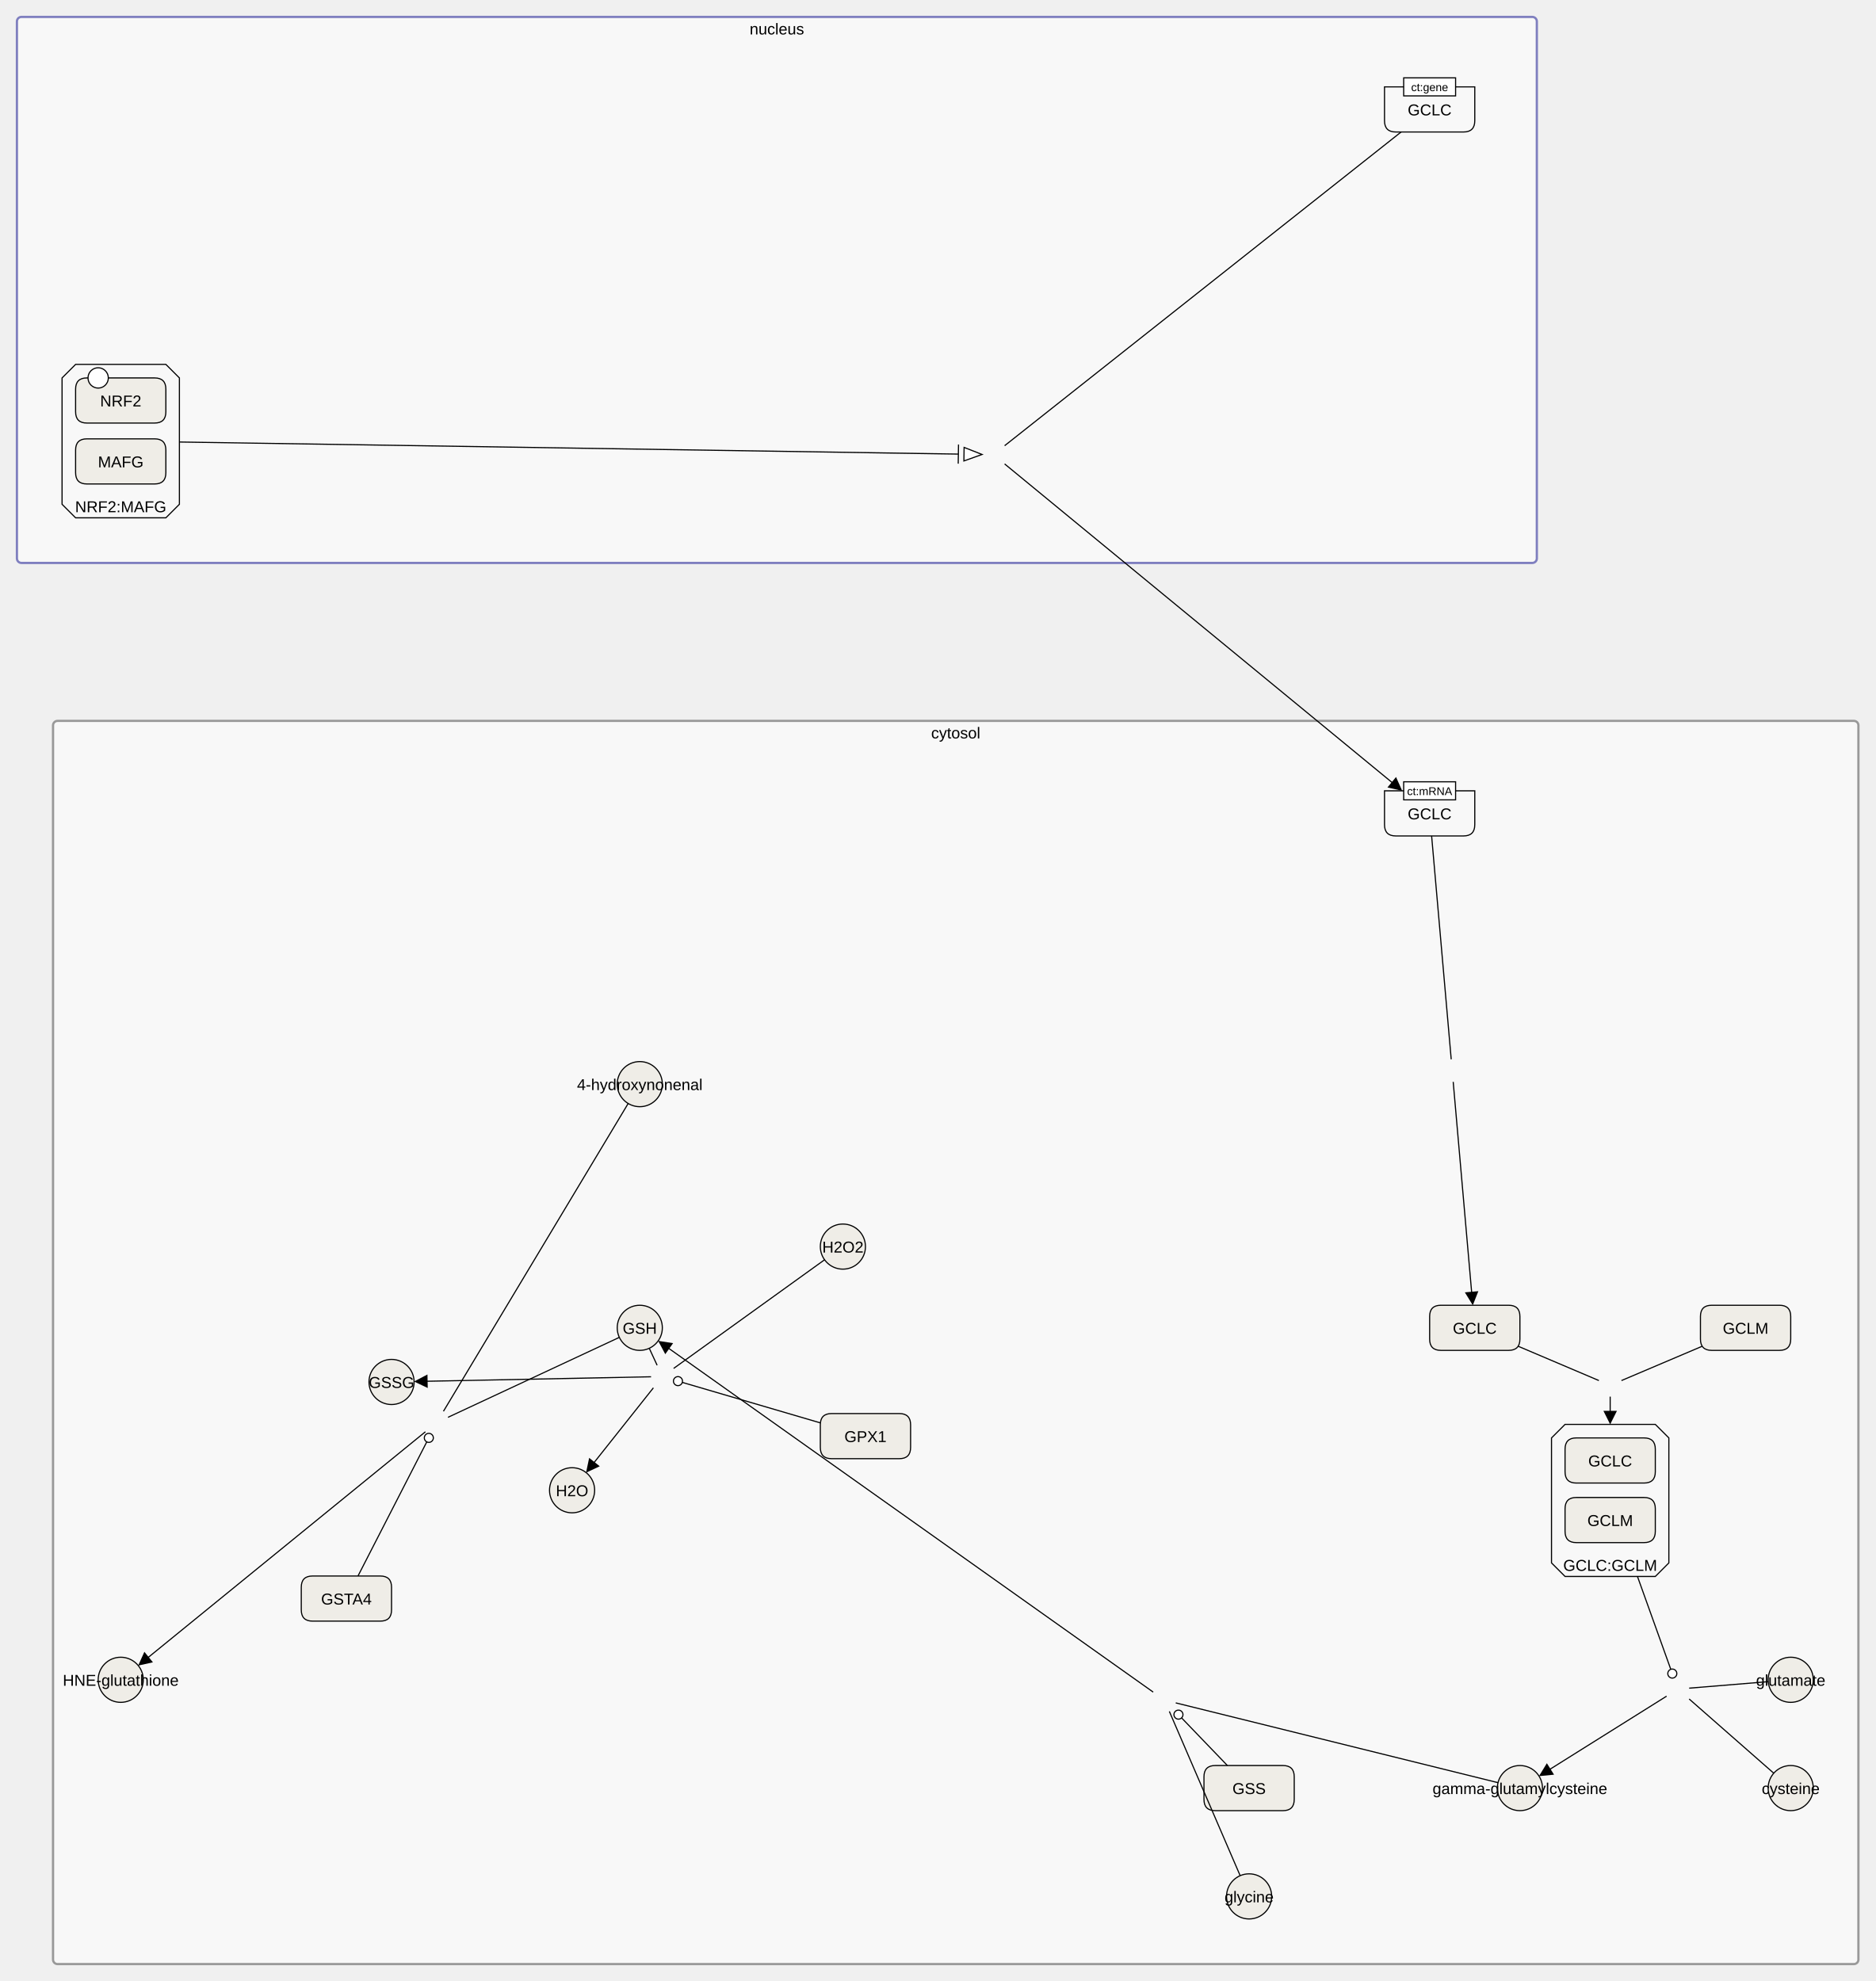
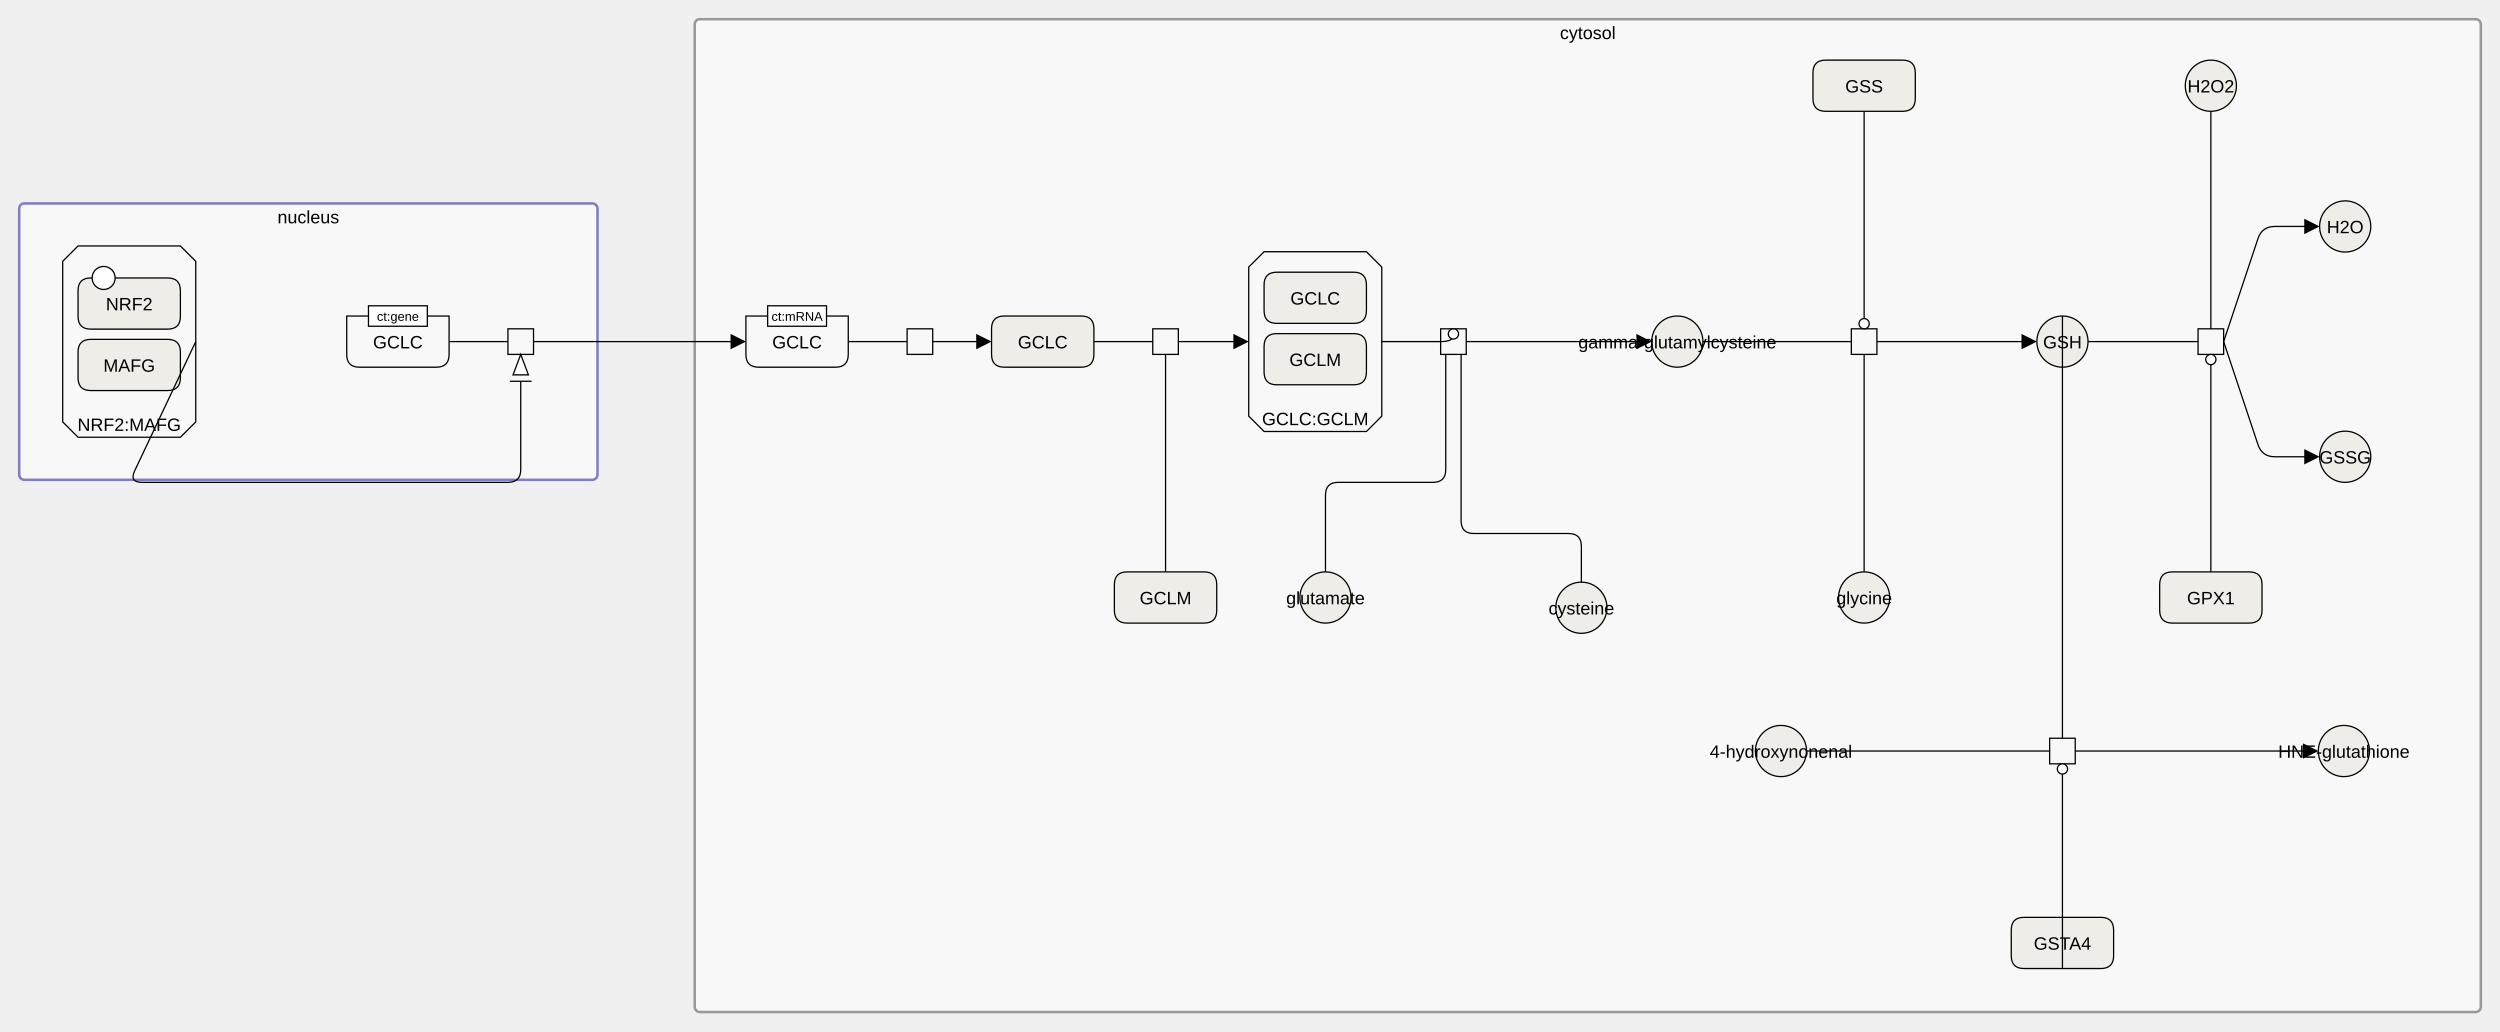
- <svg xmlns="http://www.w3.org/2000/svg" width="1662" height="1756" viewBox="0 0 1662 1756" stroke-linecap="butt" stroke-miterlimit="10">
-   <g transform="translate(-293,-23)">
-     <path d="M1163.333 416 L1183.333 416 L1183.333 436 L1163.333 436 Z" fill="none" stroke="#000000" />
-     <path d="M1570 962 L1590 962 L1590 982 L1570 982 Z" fill="none" stroke="#000000" />
-     <path d="M1710 1241 L1730 1241 L1730 1261 L1710 1261 Z" fill="none" stroke="#000000" />
-     <path d="M1770 1510.25 L1790 1510.25 L1790 1530.25 L1770 1530.25 Z" fill="none" stroke="#000000" />
-     <path d="M1315 1520 L1335 1520 L1335 1540 L1315 1540 Z" fill="none" stroke="#000000" />
-     <path d="M870 1233.2 L890 1233.2 L890 1253.2 L870 1253.2 Z" fill="none" stroke="#000000" />
-     <path d="M670 1274 L690 1274 L690 1294 L670 1294 Z" fill="none" stroke="#000000" />
-     <path d="M308 42 C308 39.791 309.791 38 312 38 L1651 38 C1653.209 38 1655 39.791 1655 42 L1655 518 C1655 520.209 1653.209 522 1651 522 L312 522 C309.791 522 308 520.209 308 518 Z" fill="#F8F8F8" stroke="none" />
-     <path d="M308 42 C308 39.791 309.791 38 312 38 L1651 38 C1653.209 38 1655 39.791 1655 42 L1655 518 C1655 520.209 1653.209 522 1651 522 L312 522 C309.791 522 308 520.209 308 518 Z" fill="none" stroke="#7F7FBF" stroke-width="2" />
-     <text x="981.5" y="53.541" text-anchor="middle" font-family="'Dialog', Arial, Helvetica, sans-serif" font-size="14" fill="#000000" stroke="none" xml:space="preserve">nucleus</text>
-     <path d="M1520 100 L1600 100 L1600 130 Q1600 140 1590 140 L1530 140 Q1520 140 1520 130 Z" fill="none" stroke="#000000" />
-     <text x="1560" y="125.291" text-anchor="middle" font-family="'Dialog', Arial, Helvetica, sans-serif" font-size="14" fill="#000000" stroke="none" xml:space="preserve">GCLC</text>
-     <path d="M1537 92 L1583 92 L1583 108 L1537 108 Z" fill="#FFFFFF" stroke="none" />
-     <path d="M1537 92 L1583 92 L1583 108 L1537 108 Z" fill="none" stroke="#000000" />
-     <text x="1560" y="103.779" text-anchor="middle" font-family="'Dialog', Arial, Helvetica, sans-serif" font-size="10" fill="#000000" stroke="none" xml:space="preserve">ct:gene</text>
-     <path d="M360 346 L440 346 L452 358 L452 470 L440 482 L360 482 L348 470 L348 358 Z" fill="none" stroke="#000000" />
-     <text x="400" y="477.041" text-anchor="middle" font-family="'Dialog', Arial, Helvetica, sans-serif" font-size="14" fill="#000000" stroke="none" xml:space="preserve">NRF2:MAFG</text>
-     <path d="M360 368 Q360 358 370 358 L430 358 Q440 358 440 368 L440 388 Q440 398 430 398 L370 398 Q360 398 360 388 Z" fill="#EFEDE7" stroke="none" />
-     <path d="M360 368 Q360 358 370 358 L430 358 Q440 358 440 368 L440 388 Q440 398 430 398 L370 398 Q360 398 360 388 Z" fill="none" stroke="#000000" />
-     <text x="400" y="383.291" text-anchor="middle" font-family="'Dialog', Arial, Helvetica, sans-serif" font-size="14" fill="#000000" stroke="none" xml:space="preserve">NRF2</text>
-     <path d="M371 358 C371 353.029 375.029 349 380 349 L380 349 C384.971 349 389 353.029 389 358 L389 358 C389 362.971 384.971 367 380 367 L380 367 C375.029 367 371 362.971 371 358 Z" fill="#FFFFFF" stroke="none" />
-     <path d="M371 358 C371 353.029 375.029 349 380 349 L380 349 C384.971 349 389 353.029 389 358 L389 358 C389 362.971 384.971 367 380 367 L380 367 C375.029 367 371 362.971 371 358 Z" fill="none" stroke="#000000" />
-     <path d="M360 422 Q360 412 370 412 L430 412 Q440 412 440 422 L440 442 Q440 452 430 452 L370 452 Q360 452 360 442 Z" fill="#EFEDE7" stroke="none" />
-     <path d="M360 422 Q360 412 370 412 L430 412 Q440 412 440 422 L440 442 Q440 452 430 452 L370 452 Q360 452 360 442 Z" fill="none" stroke="#000000" />
-     <text x="400" y="437.291" text-anchor="middle" font-family="'Dialog', Arial, Helvetica, sans-serif" font-size="14" fill="#000000" stroke="none" xml:space="preserve">MAFG</text>
-     <path d="M340 666 C340 663.791 341.791 662 344 662 L1936 662 C1938.209 662 1940 663.791 1940 666 L1940 1760 C1940 1762.209 1938.209 1764 1936 1764 L344 1764 C341.791 1764 340 1762.209 340 1760 Z" fill="#F8F8F8" stroke="none" />
-     <path d="M340 666 C340 663.791 341.791 662 344 662 L1936 662 C1938.209 662 1940 663.791 1940 666 L1940 1760 C1940 1762.209 1938.209 1764 1936 1764 L344 1764 C341.791 1764 340 1762.209 340 1760 Z" fill="none" stroke="#999999" stroke-width="2" />
-     <text x="1140" y="677.541" text-anchor="middle" font-family="'Dialog', Arial, Helvetica, sans-serif" font-size="14" fill="#000000" stroke="none" xml:space="preserve">cytosol</text>
-     <path d="M1520 724 L1600 724 L1600 754 Q1600 764 1590 764 L1530 764 Q1520 764 1520 754 Z" fill="none" stroke="#000000" />
-     <text x="1560" y="749.291" text-anchor="middle" font-family="'Dialog', Arial, Helvetica, sans-serif" font-size="14" fill="#000000" stroke="none" xml:space="preserve">GCLC</text>
-     <path d="M1537 716 L1583 716 L1583 732 L1537 732 Z" fill="#FFFFFF" stroke="none" />
-     <path d="M1537 716 L1583 716 L1583 732 L1537 732 Z" fill="none" stroke="#000000" />
-     <text x="1560" y="727.779" text-anchor="middle" font-family="'Dialog', Arial, Helvetica, sans-serif" font-size="10" fill="#000000" stroke="none" xml:space="preserve">ct:mRNA</text>
-     <path d="M1020 1128 C1020 1116.954 1028.954 1108 1040 1108 L1040 1108 C1051.046 1108 1060 1116.954 1060 1128 L1060 1128 C1060 1139.046 1051.046 1148 1040 1148 L1040 1148 C1028.954 1148 1020 1139.046 1020 1128 Z" fill="#EFEDE7" stroke="none" />
-     <path d="M1020 1128 C1020 1116.954 1028.954 1108 1040 1108 L1040 1108 C1051.046 1108 1060 1116.954 1060 1128 L1060 1128 C1060 1139.046 1051.046 1148 1040 1148 L1040 1148 C1028.954 1148 1020 1139.046 1020 1128 Z" fill="none" stroke="#000000" />
-     <text x="1040" y="1133.291" text-anchor="middle" font-family="'Dialog', Arial, Helvetica, sans-serif" font-size="14" fill="#000000" stroke="none" xml:space="preserve">H2O2</text>
-     <path d="M780 1344 C780 1332.954 788.954 1324 800 1324 L800 1324 C811.046 1324 820 1332.954 820 1344 L820 1344 C820 1355.046 811.046 1364 800 1364 L800 1364 C788.954 1364 780 1355.046 780 1344 Z" fill="#EFEDE7" stroke="none" />
-     <path d="M780 1344 C780 1332.954 788.954 1324 800 1324 L800 1324 C811.046 1324 820 1332.954 820 1344 L820 1344 C820 1355.046 811.046 1364 800 1364 L800 1364 C788.954 1364 780 1355.046 780 1344 Z" fill="none" stroke="#000000" />
-     <text x="800" y="1349.291" text-anchor="middle" font-family="'Dialog', Arial, Helvetica, sans-serif" font-size="14" fill="#000000" stroke="none" xml:space="preserve">H2O</text>
-     <path d="M840 984 C840 972.954 848.954 964 860 964 L860 964 C871.046 964 880 972.954 880 984 L880 984 C880 995.046 871.046 1004 860 1004 L860 1004 C848.954 1004 840 995.046 840 984 Z" fill="#EFEDE7" stroke="none" />
-     <path d="M840 984 C840 972.954 848.954 964 860 964 L860 964 C871.046 964 880 972.954 880 984 L880 984 C880 995.046 871.046 1004 860 1004 L860 1004 C848.954 1004 840 995.046 840 984 Z" fill="none" stroke="#000000" />
-     <text x="860" y="989.291" text-anchor="middle" font-family="'Dialog', Arial, Helvetica, sans-serif" font-size="14" fill="#000000" stroke="none" xml:space="preserve">4-hydroxynonenal</text>
-     <path d="M1560 1190 Q1560 1180 1570 1180 L1630 1180 Q1640 1180 1640 1190 L1640 1210 Q1640 1220 1630 1220 L1570 1220 Q1560 1220 1560 1210 Z" fill="#EFEDE7" stroke="none" />
-     <path d="M1560 1190 Q1560 1180 1570 1180 L1630 1180 Q1640 1180 1640 1190 L1640 1210 Q1640 1220 1630 1220 L1570 1220 Q1560 1220 1560 1210 Z" fill="none" stroke="#000000" />
-     <text x="1600" y="1205.291" text-anchor="middle" font-family="'Dialog', Arial, Helvetica, sans-serif" font-size="14" fill="#000000" stroke="none" xml:space="preserve">GCLC</text>
-     <path d="M1800 1190 Q1800 1180 1810 1180 L1870 1180 Q1880 1180 1880 1190 L1880 1210 Q1880 1220 1870 1220 L1810 1220 Q1800 1220 1800 1210 Z" fill="#EFEDE7" stroke="none" />
-     <path d="M1800 1190 Q1800 1180 1810 1180 L1870 1180 Q1880 1180 1880 1190 L1880 1210 Q1880 1220 1870 1220 L1810 1220 Q1800 1220 1800 1210 Z" fill="none" stroke="#000000" />
-     <text x="1840" y="1205.291" text-anchor="middle" font-family="'Dialog', Arial, Helvetica, sans-serif" font-size="14" fill="#000000" stroke="none" xml:space="preserve">GCLM</text>
-     <path d="M1680 1285.6 L1760 1285.6 L1772 1297.6 L1772 1408.4 L1760 1420.4 L1680 1420.4 L1668 1408.4 L1668 1297.6 Z" fill="none" stroke="#000000" />
-     <text x="1720" y="1415.441" text-anchor="middle" font-family="'Dialog', Arial, Helvetica, sans-serif" font-size="14" fill="#000000" stroke="none" xml:space="preserve">GCLC:GCLM</text>
-     <path d="M1680 1307.6 Q1680 1297.6 1690 1297.6 L1750 1297.6 Q1760 1297.6 1760 1307.6 L1760 1327.6 Q1760 1337.6 1750 1337.6 L1690 1337.6 Q1680 1337.6 1680 1327.6 Z" fill="#EFEDE7" stroke="none" />
-     <path d="M1680 1307.6 Q1680 1297.6 1690 1297.6 L1750 1297.6 Q1760 1297.6 1760 1307.6 L1760 1327.6 Q1760 1337.6 1750 1337.6 L1690 1337.6 Q1680 1337.6 1680 1327.6 Z" fill="none" stroke="#000000" />
-     <text x="1720" y="1322.891" text-anchor="middle" font-family="'Dialog', Arial, Helvetica, sans-serif" font-size="14" fill="#000000" stroke="none" xml:space="preserve">GCLC</text>
-     <path d="M1680 1360.4 Q1680 1350.4 1690 1350.4 L1750 1350.4 Q1760 1350.4 1760 1360.4 L1760 1380.4 Q1760 1390.4 1750 1390.4 L1690 1390.4 Q1680 1390.4 1680 1380.4 Z" fill="#EFEDE7" stroke="none" />
-     <path d="M1680 1360.4 Q1680 1350.4 1690 1350.4 L1750 1350.4 Q1760 1350.4 1760 1360.4 L1760 1380.4 Q1760 1390.4 1750 1390.4 L1690 1390.4 Q1680 1390.4 1680 1380.4 Z" fill="none" stroke="#000000" />
-     <text x="1720" y="1375.691" text-anchor="middle" font-family="'Dialog', Arial, Helvetica, sans-serif" font-size="14" fill="#000000" stroke="none" xml:space="preserve">GCLM</text>
-     <path d="M1360 1598 Q1360 1588 1370 1588 L1430 1588 Q1440 1588 1440 1598 L1440 1618 Q1440 1628 1430 1628 L1370 1628 Q1360 1628 1360 1618 Z" fill="#EFEDE7" stroke="none" />
-     <path d="M1360 1598 Q1360 1588 1370 1588 L1430 1588 Q1440 1588 1440 1598 L1440 1618 Q1440 1628 1430 1628 L1370 1628 Q1360 1628 1360 1618 Z" fill="none" stroke="#000000" />
-     <text x="1400" y="1613.291" text-anchor="middle" font-family="'Dialog', Arial, Helvetica, sans-serif" font-size="14" fill="#000000" stroke="none" xml:space="preserve">GSS</text>
-     <path d="M1020 1286 Q1020 1276 1030 1276 L1090 1276 Q1100 1276 1100 1286 L1100 1306 Q1100 1316 1090 1316 L1030 1316 Q1020 1316 1020 1306 Z" fill="#EFEDE7" stroke="none" />
-     <path d="M1020 1286 Q1020 1276 1030 1276 L1090 1276 Q1100 1276 1100 1286 L1100 1306 Q1100 1316 1090 1316 L1030 1316 Q1020 1316 1020 1306 Z" fill="none" stroke="#000000" />
-     <text x="1060" y="1301.291" text-anchor="middle" font-family="'Dialog', Arial, Helvetica, sans-serif" font-size="14" fill="#000000" stroke="none" xml:space="preserve">GPX1</text>
-     <path d="M560 1430 Q560 1420 570 1420 L630 1420 Q640 1420 640 1430 L640 1450 Q640 1460 630 1460 L570 1460 Q560 1460 560 1450 Z" fill="#EFEDE7" stroke="none" />
-     <path d="M560 1430 Q560 1420 570 1420 L630 1420 Q640 1420 640 1430 L640 1450 Q640 1460 630 1460 L570 1460 Q560 1460 560 1450 Z" fill="none" stroke="#000000" />
-     <text x="600" y="1445.291" text-anchor="middle" font-family="'Dialog', Arial, Helvetica, sans-serif" font-size="14" fill="#000000" stroke="none" xml:space="preserve">GSTA4</text>
-     <path d="M840 1200 C840 1188.954 848.954 1180 860 1180 L860 1180 C871.046 1180 880 1188.954 880 1200 L880 1200 C880 1211.046 871.046 1220 860 1220 L860 1220 C848.954 1220 840 1211.046 840 1200 Z" fill="#EFEDE7" stroke="none" />
-     <path d="M840 1200 C840 1188.954 848.954 1180 860 1180 L860 1180 C871.046 1180 880 1188.954 880 1200 L880 1200 C880 1211.046 871.046 1220 860 1220 L860 1220 C848.954 1220 840 1211.046 840 1200 Z" fill="none" stroke="#000000" />
-     <text x="860" y="1205.291" text-anchor="middle" font-family="'Dialog', Arial, Helvetica, sans-serif" font-size="14" fill="#000000" stroke="none" xml:space="preserve">GSH</text>
-     <path d="M620 1248 C620 1236.954 628.954 1228 640 1228 L640 1228 C651.046 1228 660 1236.954 660 1248 L660 1248 C660 1259.046 651.046 1268 640 1268 L640 1268 C628.954 1268 620 1259.046 620 1248 Z" fill="#EFEDE7" stroke="none" />
-     <path d="M620 1248 C620 1236.954 628.954 1228 640 1228 L640 1228 C651.046 1228 660 1236.954 660 1248 L660 1248 C660 1259.046 651.046 1268 640 1268 L640 1268 C628.954 1268 620 1259.046 620 1248 Z" fill="none" stroke="#000000" />
-     <text x="640" y="1253.291" text-anchor="middle" font-family="'Dialog', Arial, Helvetica, sans-serif" font-size="14" fill="#000000" stroke="none" xml:space="preserve">GSSG</text>
-     <path d="M380 1512 C380 1500.954 388.954 1492 400 1492 L400 1492 C411.046 1492 420 1500.954 420 1512 L420 1512 C420 1523.046 411.046 1532 400 1532 L400 1532 C388.954 1532 380 1523.046 380 1512 Z" fill="#EFEDE7" stroke="none" />
-     <path d="M380 1512 C380 1500.954 388.954 1492 400 1492 L400 1492 C411.046 1492 420 1500.954 420 1512 L420 1512 C420 1523.046 411.046 1532 400 1532 L400 1532 C388.954 1532 380 1523.046 380 1512 Z" fill="none" stroke="#000000" />
-     <text x="400" y="1517.291" text-anchor="middle" font-family="'Dialog', Arial, Helvetica, sans-serif" font-size="14" fill="#000000" stroke="none" xml:space="preserve">HNE-glutathione</text>
-     <path d="M1860 1512 C1860 1500.954 1868.954 1492 1880 1492 L1880 1492 C1891.046 1492 1900 1500.954 1900 1512 L1900 1512 C1900 1523.046 1891.046 1532 1880 1532 L1880 1532 C1868.954 1532 1860 1523.046 1860 1512 Z" fill="#EFEDE7" stroke="none" />
-     <path d="M1860 1512 C1860 1500.954 1868.954 1492 1880 1492 L1880 1492 C1891.046 1492 1900 1500.954 1900 1512 L1900 1512 C1900 1523.046 1891.046 1532 1880 1532 L1880 1532 C1868.954 1532 1860 1523.046 1860 1512 Z" fill="none" stroke="#000000" />
-     <text x="1880" y="1517.291" text-anchor="middle" font-family="'Dialog', Arial, Helvetica, sans-serif" font-size="14" fill="#000000" stroke="none" xml:space="preserve">glutamate</text>
-     <path d="M1860 1608 C1860 1596.954 1868.954 1588 1880 1588 L1880 1588 C1891.046 1588 1900 1596.954 1900 1608 L1900 1608 C1900 1619.046 1891.046 1628 1880 1628 L1880 1628 C1868.954 1628 1860 1619.046 1860 1608 Z" fill="#EFEDE7" stroke="none" />
-     <path d="M1860 1608 C1860 1596.954 1868.954 1588 1880 1588 L1880 1588 C1891.046 1588 1900 1596.954 1900 1608 L1900 1608 C1900 1619.046 1891.046 1628 1880 1628 L1880 1628 C1868.954 1628 1860 1619.046 1860 1608 Z" fill="none" stroke="#000000" />
-     <text x="1880" y="1613.291" text-anchor="middle" font-family="'Dialog', Arial, Helvetica, sans-serif" font-size="14" fill="#000000" stroke="none" xml:space="preserve">cysteine</text>
-     <path d="M1620 1608 C1620 1596.954 1628.954 1588 1640 1588 L1640 1588 C1651.046 1588 1660 1596.954 1660 1608 L1660 1608 C1660 1619.046 1651.046 1628 1640 1628 L1640 1628 C1628.954 1628 1620 1619.046 1620 1608 Z" fill="#EFEDE7" stroke="none" />
-     <path d="M1620 1608 C1620 1596.954 1628.954 1588 1640 1588 L1640 1588 C1651.046 1588 1660 1596.954 1660 1608 L1660 1608 C1660 1619.046 1651.046 1628 1640 1628 L1640 1628 C1628.954 1628 1620 1619.046 1620 1608 Z" fill="none" stroke="#000000" />
-     <text x="1640" y="1613.291" text-anchor="middle" font-family="'Dialog', Arial, Helvetica, sans-serif" font-size="14" fill="#000000" stroke="none" xml:space="preserve">gamma-glutamylcysteine</text>
-     <path d="M1380 1704 C1380 1692.954 1388.954 1684 1400 1684 L1400 1684 C1411.046 1684 1420 1692.954 1420 1704 L1420 1704 C1420 1715.046 1411.046 1724 1400 1724 L1400 1724 C1388.954 1724 1380 1715.046 1380 1704 Z" fill="#EFEDE7" stroke="none" />
-     <path d="M1380 1704 C1380 1692.954 1388.954 1684 1400 1684 L1400 1684 C1411.046 1684 1420 1692.954 1420 1704 L1420 1704 C1420 1715.046 1411.046 1724 1400 1724 L1400 1724 C1388.954 1724 1380 1715.046 1380 1704 Z" fill="none" stroke="#000000" />
-     <text x="1400" y="1709.291" text-anchor="middle" font-family="'Dialog', Arial, Helvetica, sans-serif" font-size="14" fill="#000000" stroke="none" xml:space="preserve">glycine</text>
-     <path d="M1534.728 140 L1183.333 418.086" fill="none" stroke="#000000" />
-     <path d="M1183.333 434.224 L1527.186 717.013" fill="none" stroke="#000000" />
-     <path d="M1535.681 724 L1522.602 721.012 L1530.224 711.744 Z" fill="#000000" stroke="none" />
-     <path d="M452 414.807 L1142.336 425.519" fill="none" stroke="#000000" />
-     <path d="M1163.333 425.845 L1147.242 431.596 L1147.428 419.597 Z" fill="white" stroke="#000000" />
-     <path d="M1142.46 417.52 L1142.212 433.518" fill="none" stroke="#000000" stroke-linecap="square" />
-     <path d="M1561.754 764 L1579.123 962" fill="none" stroke="#000000" />
-     <path d="M1580.877 982 L1597.284 1169.042" fill="none" stroke="#000000" />
-     <path d="M1598.246 1180 L1591.22 1168.57 L1603.174 1167.522 Z" fill="#000000" stroke="none" />
-     <path d="M1638.413 1216.326 L1710 1246.75" fill="none" stroke="#000000" />
-     <path d="M1801.587 1216.326 L1730 1246.75" fill="none" stroke="#000000" />
-     <path d="M1720 1261 L1720 1274.6" fill="none" stroke="#000000" />
-     <path d="M1720 1285.6 L1714 1273.6 L1726 1273.6 Z" fill="#000000" stroke="none" />
-     <path d="M1860.165 1513.636 L1790 1519.425" fill="none" stroke="#000000" />
-     <path d="M1865.029 1594.863 L1790 1529.025" fill="none" stroke="#000000" />
-     <path d="M1770 1526.518 L1666.224 1591.563" fill="none" stroke="#000000" />
-     <path d="M1656.903 1597.405 L1663.885 1585.948 L1670.258 1596.116 Z" fill="#000000" stroke="none" />
-     <path d="M1744.179 1420.4 L1773.711 1502.72" fill="none" stroke="#000000" />
-     <circle cx="1775.062" cy="1506.485" r="4" fill="white" stroke="#000000" />
-     <path d="M1620.643 1603.207 L1335 1532.476" fill="none" stroke="#000000" />
-     <path d="M1392.087 1685.641 L1329.31 1540" fill="none" stroke="#000000" />
-     <path d="M1315 1522.903 L885.249 1217.919" fill="none" stroke="#000000" />
-     <path d="M876.279 1211.553 L889.537 1213.605 L882.592 1223.391 Z" fill="#000000" stroke="none" />
-     <path d="M1380.769 1588 L1340.16 1545.767" fill="none" stroke="#000000" />
-     <circle cx="1337.388" cy="1542.883" r="4" fill="white" stroke="#000000" />
-     <path d="M1023.808 1139.658 L890 1236" fill="none" stroke="#000000" />
-     <path d="M868.382 1218.104 L875.37 1233.2" fill="none" stroke="#000000" />
-     <path d="M872.063 1253.2 L819.217 1319.787" fill="none" stroke="#000000" />
-     <path d="M812.379 1328.403 L815.139 1315.273 L824.538 1322.733 Z" fill="#000000" stroke="none" />
-     <path d="M870 1243.4 L670.958 1247.381" fill="none" stroke="#000000" />
-     <path d="M659.96 1247.601 L671.837 1241.362 L672.077 1253.36 Z" fill="#000000" stroke="none" />
-     <path d="M1020.113 1284.3 L897.677 1248.385" fill="none" stroke="#000000" />
-     <circle cx="893.838" cy="1247.259" r="4" fill="white" stroke="#000000" />
-     <path d="M849.747 1001.089 L686 1274" fill="none" stroke="#000000" />
-     <path d="M841.925 1208.435 L690 1279.333" fill="none" stroke="#000000" />
-     <path d="M670 1292.143 L423.968 1492.483" fill="none" stroke="#000000" />
-     <path d="M415.438 1499.429 L420.955 1487.199 L428.532 1496.504 Z" fill="#000000" stroke="none" />
-     <path d="M610.256 1420 L671.221 1301.119" fill="none" stroke="#000000" />
-     <circle cx="673.047" cy="1297.559" r="4" fill="white" stroke="#000000" />
+ <svg xmlns="http://www.w3.org/2000/svg" width="1954" height="806" viewBox="0 0 1954 806" stroke-linecap="butt" stroke-miterlimit="10">
+   <g transform="translate(-49,-253)">
+     <path d="M64 416 C64 413.791 65.791 412 68 412 L512 412 C514.209 412 516 413.791 516 416 L516 624 C516 626.209 514.209 628 512 628 L68 628 C65.791 628 64 626.209 64 624 Z" fill="#F8F8F8" stroke="none" />
+     <path d="M64 416 C64 413.791 65.791 412 68 412 L512 412 C514.209 412 516 413.791 516 416 L516 624 C516 626.209 514.209 628 512 628 L68 628 C65.791 628 64 626.209 64 624 Z" fill="none" stroke="#7F7FBF" stroke-width="2" />
+     <text x="290" y="427.541" text-anchor="middle" font-family="'Dialog', Arial, Helvetica, sans-serif" font-size="14" fill="#000000" stroke="none" xml:space="preserve">nucleus</text>
+     <path d="M320 500 L400 500 L400 530 Q400 540 390 540 L330 540 Q320 540 320 530 Z" fill="none" stroke="#000000" />
+     <text x="360" y="525.291" text-anchor="middle" font-family="'Dialog', Arial, Helvetica, sans-serif" font-size="14" fill="#000000" stroke="none" xml:space="preserve">GCLC</text>
+     <path d="M337 492 L383 492 L383 508 L337 508 Z" fill="#FFFFFF" stroke="none" />
+     <path d="M337 492 L383 492 L383 508 L337 508 Z" fill="none" stroke="#000000" />
+     <text x="360" y="503.779" text-anchor="middle" font-family="'Dialog', Arial, Helvetica, sans-serif" font-size="10" fill="#000000" stroke="none" xml:space="preserve">ct:gene</text>
+     <path d="M110 445.25 L190 445.25 L202 457.25 L202 582.75 L190 594.75 L110 594.75 L98 582.75 L98 457.25 Z" fill="none" stroke="#000000" />
+     <text x="150" y="589.791" text-anchor="middle" font-family="'Dialog', Arial, Helvetica, sans-serif" font-size="14" fill="#000000" stroke="none" xml:space="preserve">NRF2:MAFG</text>
+     <path d="M110 480.25 Q110 470.25 120 470.25 L180 470.25 Q190 470.25 190 480.25 L190 500.25 Q190 510.25 180 510.25 L120 510.25 Q110 510.25 110 500.25 Z" fill="#EFEDE7" stroke="none" />
+     <path d="M110 480.25 Q110 470.25 120 470.25 L180 470.25 Q190 470.25 190 480.25 L190 500.25 Q190 510.25 180 510.25 L120 510.25 Q110 510.25 110 500.25 Z" fill="none" stroke="#000000" />
+     <text x="150" y="495.541" text-anchor="middle" font-family="'Dialog', Arial, Helvetica, sans-serif" font-size="14" fill="#000000" stroke="none" xml:space="preserve">NRF2</text>
+     <path d="M121 470.25 C121 465.279 125.029 461.25 130 461.25 L130 461.25 C134.971 461.25 139 465.279 139 470.25 L139 470.25 C139 475.221 134.971 479.25 130 479.25 L130 479.25 C125.029 479.25 121 475.221 121 470.25 Z" fill="#FFFFFF" stroke="none" />
+     <path d="M121 470.25 C121 465.279 125.029 461.25 130 461.25 L130 461.25 C134.971 461.25 139 465.279 139 470.25 L139 470.25 C139 475.221 134.971 479.25 130 479.25 L130 479.25 C125.029 479.25 121 475.221 121 470.25 Z" fill="none" stroke="#000000" />
+     <path d="M110 528.25 Q110 518.25 120 518.25 L180 518.25 Q190 518.25 190 528.25 L190 548.25 Q190 558.25 180 558.25 L120 558.25 Q110 558.25 110 548.25 Z" fill="#EFEDE7" stroke="none" />
+     <path d="M110 528.25 Q110 518.25 120 518.25 L180 518.25 Q190 518.25 190 528.25 L190 548.25 Q190 558.25 180 558.25 L120 558.25 Q110 558.25 110 548.25 Z" fill="none" stroke="#000000" />
+     <text x="150" y="543.541" text-anchor="middle" font-family="'Dialog', Arial, Helvetica, sans-serif" font-size="14" fill="#000000" stroke="none" xml:space="preserve">MAFG</text>
+     <path d="M446 510 L466 510 L466 530 L446 530 Z" fill="none" stroke="#000000" />
+     <path d="M592 272 C592 269.791 593.791 268 596 268 L1984 268 C1986.209 268 1988 269.791 1988 272 L1988 1040 C1988 1042.209 1986.209 1044 1984 1044 L596 1044 C593.791 1044 592 1042.209 592 1040 Z" fill="#F8F8F8" stroke="none" />
+     <path d="M592 272 C592 269.791 593.791 268 596 268 L1984 268 C1986.209 268 1988 269.791 1988 272 L1988 1040 C1988 1042.209 1986.209 1044 1984 1044 L596 1044 C593.791 1044 592 1042.209 592 1040 Z" fill="none" stroke="#999999" stroke-width="2" />
+     <text x="1290" y="283.541" text-anchor="middle" font-family="'Dialog', Arial, Helvetica, sans-serif" font-size="14" fill="#000000" stroke="none" xml:space="preserve">cytosol</text>
+     <path d="M632 500 L712 500 L712 530 Q712 540 702 540 L642 540 Q632 540 632 530 Z" fill="none" stroke="#000000" />
+     <text x="672" y="525.291" text-anchor="middle" font-family="'Dialog', Arial, Helvetica, sans-serif" font-size="14" fill="#000000" stroke="none" xml:space="preserve">GCLC</text>
+     <path d="M649 492 L695 492 L695 508 L649 508 Z" fill="#FFFFFF" stroke="none" />
+     <path d="M649 492 L695 492 L695 508 L649 508 Z" fill="none" stroke="#000000" />
+     <text x="672" y="503.779" text-anchor="middle" font-family="'Dialog', Arial, Helvetica, sans-serif" font-size="10" fill="#000000" stroke="none" xml:space="preserve">ct:mRNA</text>
+     <path d="M1757 320 C1757 308.954 1765.954 300 1777 300 L1777 300 C1788.046 300 1797 308.954 1797 320 L1797 320 C1797 331.046 1788.046 340 1777 340 L1777 340 C1765.954 340 1757 331.046 1757 320 Z" fill="#EFEDE7" stroke="none" />
+     <path d="M1757 320 C1757 308.954 1765.954 300 1777 300 L1777 300 C1788.046 300 1797 308.954 1797 320 L1797 320 C1797 331.046 1788.046 340 1777 340 L1777 340 C1765.954 340 1757 331.046 1757 320 Z" fill="none" stroke="#000000" />
+     <text x="1777" y="325.291" text-anchor="middle" font-family="'Dialog', Arial, Helvetica, sans-serif" font-size="14" fill="#000000" stroke="none" xml:space="preserve">H2O2</text>
+     <path d="M1862 430 C1862 418.954 1870.954 410 1882 410 L1882 410 C1893.046 410 1902 418.954 1902 430 L1902 430 C1902 441.046 1893.046 450 1882 450 L1882 450 C1870.954 450 1862 441.046 1862 430 Z" fill="#EFEDE7" stroke="none" />
+     <path d="M1862 430 C1862 418.954 1870.954 410 1882 410 L1882 410 C1893.046 410 1902 418.954 1902 430 L1902 430 C1902 441.046 1893.046 450 1882 450 L1882 450 C1870.954 450 1862 441.046 1862 430 Z" fill="none" stroke="#000000" />
+     <text x="1882" y="435.291" text-anchor="middle" font-family="'Dialog', Arial, Helvetica, sans-serif" font-size="14" fill="#000000" stroke="none" xml:space="preserve">H2O</text>
+     <path d="M1421 840 C1421 828.954 1429.954 820 1441 820 L1441 820 C1452.046 820 1461 828.954 1461 840 L1461 840 C1461 851.046 1452.046 860 1441 860 L1441 860 C1429.954 860 1421 851.046 1421 840 Z" fill="#EFEDE7" stroke="none" />
+     <path d="M1421 840 C1421 828.954 1429.954 820 1441 820 L1441 820 C1452.046 820 1461 828.954 1461 840 L1461 840 C1461 851.046 1452.046 860 1441 860 L1441 860 C1429.954 860 1421 851.046 1421 840 Z" fill="none" stroke="#000000" />
+     <text x="1441" y="845.291" text-anchor="middle" font-family="'Dialog', Arial, Helvetica, sans-serif" font-size="14" fill="#000000" stroke="none" xml:space="preserve">4-hydroxynonenal</text>
+     <path d="M824 510 Q824 500 834 500 L894 500 Q904 500 904 510 L904 530 Q904 540 894 540 L834 540 Q824 540 824 530 Z" fill="#EFEDE7" stroke="none" />
+     <path d="M824 510 Q824 500 834 500 L894 500 Q904 500 904 510 L904 530 Q904 540 894 540 L834 540 Q824 540 824 530 Z" fill="none" stroke="#000000" />
+     <text x="864" y="525.291" text-anchor="middle" font-family="'Dialog', Arial, Helvetica, sans-serif" font-size="14" fill="#000000" stroke="none" xml:space="preserve">GCLC</text>
+     <path d="M920 710 Q920 700 930 700 L990 700 Q1000 700 1000 710 L1000 730 Q1000 740 990 740 L930 740 Q920 740 920 730 Z" fill="#EFEDE7" stroke="none" />
+     <path d="M920 710 Q920 700 930 700 L990 700 Q1000 700 1000 710 L1000 730 Q1000 740 990 740 L930 740 Q920 740 920 730 Z" fill="none" stroke="#000000" />
+     <text x="960" y="725.291" text-anchor="middle" font-family="'Dialog', Arial, Helvetica, sans-serif" font-size="14" fill="#000000" stroke="none" xml:space="preserve">GCLM</text>
+     <path d="M1037 449.75 L1117 449.75 L1129 461.75 L1129 578.25 L1117 590.25 L1037 590.25 L1025 578.25 L1025 461.75 Z" fill="none" stroke="#000000" />
+     <text x="1077" y="585.291" text-anchor="middle" font-family="'Dialog', Arial, Helvetica, sans-serif" font-size="14" fill="#000000" stroke="none" xml:space="preserve">GCLC:GCLM</text>
+     <path d="M1037 475.75 Q1037 465.75 1047 465.75 L1107 465.75 Q1117 465.75 1117 475.75 L1117 495.75 Q1117 505.75 1107 505.75 L1047 505.75 Q1037 505.75 1037 495.75 Z" fill="#EFEDE7" stroke="none" />
+     <path d="M1037 475.75 Q1037 465.75 1047 465.75 L1107 465.75 Q1117 465.75 1117 475.75 L1117 495.75 Q1117 505.75 1107 505.75 L1047 505.75 Q1037 505.75 1037 495.75 Z" fill="none" stroke="#000000" />
+     <text x="1077" y="491.041" text-anchor="middle" font-family="'Dialog', Arial, Helvetica, sans-serif" font-size="14" fill="#000000" stroke="none" xml:space="preserve">GCLC</text>
+     <path d="M1037 523.75 Q1037 513.75 1047 513.75 L1107 513.75 Q1117 513.75 1117 523.75 L1117 543.75 Q1117 553.75 1107 553.75 L1047 553.75 Q1037 553.75 1037 543.75 Z" fill="#EFEDE7" stroke="none" />
+     <path d="M1037 523.75 Q1037 513.75 1047 513.75 L1107 513.75 Q1117 513.75 1117 523.75 L1117 543.75 Q1117 553.75 1107 553.75 L1047 553.75 Q1037 553.75 1037 543.75 Z" fill="none" stroke="#000000" />
+     <text x="1077" y="539.041" text-anchor="middle" font-family="'Dialog', Arial, Helvetica, sans-serif" font-size="14" fill="#000000" stroke="none" xml:space="preserve">GCLM</text>
+     <path d="M1466 310 Q1466 300 1476 300 L1536 300 Q1546 300 1546 310 L1546 330 Q1546 340 1536 340 L1476 340 Q1466 340 1466 330 Z" fill="#EFEDE7" stroke="none" />
+     <path d="M1466 310 Q1466 300 1476 300 L1536 300 Q1546 300 1546 310 L1546 330 Q1546 340 1536 340 L1476 340 Q1466 340 1466 330 Z" fill="none" stroke="#000000" />
+     <text x="1506" y="325.291" text-anchor="middle" font-family="'Dialog', Arial, Helvetica, sans-serif" font-size="14" fill="#000000" stroke="none" xml:space="preserve">GSS</text>
+     <path d="M1737 710 Q1737 700 1747 700 L1807 700 Q1817 700 1817 710 L1817 730 Q1817 740 1807 740 L1747 740 Q1737 740 1737 730 Z" fill="#EFEDE7" stroke="none" />
+     <path d="M1737 710 Q1737 700 1747 700 L1807 700 Q1817 700 1817 710 L1817 730 Q1817 740 1807 740 L1747 740 Q1737 740 1737 730 Z" fill="none" stroke="#000000" />
+     <text x="1777" y="725.291" text-anchor="middle" font-family="'Dialog', Arial, Helvetica, sans-serif" font-size="14" fill="#000000" stroke="none" xml:space="preserve">GPX1</text>
+     <path d="M1621 980 Q1621 970 1631 970 L1691 970 Q1701 970 1701 980 L1701 1000 Q1701 1010 1691 1010 L1631 1010 Q1621 1010 1621 1000 Z" fill="#EFEDE7" stroke="none" />
+     <path d="M1621 980 Q1621 970 1631 970 L1691 970 Q1701 970 1701 980 L1701 1000 Q1701 1010 1691 1010 L1631 1010 Q1621 1010 1621 1000 Z" fill="none" stroke="#000000" />
+     <text x="1661" y="995.291" text-anchor="middle" font-family="'Dialog', Arial, Helvetica, sans-serif" font-size="14" fill="#000000" stroke="none" xml:space="preserve">GSTA4</text>
+     <path d="M1641 520 C1641 508.954 1649.954 500 1661 500 L1661 500 C1672.046 500 1681 508.954 1681 520 L1681 520 C1681 531.046 1672.046 540 1661 540 L1661 540 C1649.954 540 1641 531.046 1641 520 Z" fill="#EFEDE7" stroke="none" />
+     <path d="M1641 520 C1641 508.954 1649.954 500 1661 500 L1661 500 C1672.046 500 1681 508.954 1681 520 L1681 520 C1681 531.046 1672.046 540 1661 540 L1661 540 C1649.954 540 1641 531.046 1641 520 Z" fill="none" stroke="#000000" />
+     <text x="1661" y="525.291" text-anchor="middle" font-family="'Dialog', Arial, Helvetica, sans-serif" font-size="14" fill="#000000" stroke="none" xml:space="preserve">GSH</text>
+     <path d="M1862 610 C1862 598.954 1870.954 590 1882 590 L1882 590 C1893.046 590 1902 598.954 1902 610 L1902 610 C1902 621.046 1893.046 630 1882 630 L1882 630 C1870.954 630 1862 621.046 1862 610 Z" fill="#EFEDE7" stroke="none" />
+     <path d="M1862 610 C1862 598.954 1870.954 590 1882 590 L1882 590 C1893.046 590 1902 598.954 1902 610 L1902 610 C1902 621.046 1893.046 630 1882 630 L1882 630 C1870.954 630 1862 621.046 1862 610 Z" fill="none" stroke="#000000" />
+     <text x="1882" y="615.291" text-anchor="middle" font-family="'Dialog', Arial, Helvetica, sans-serif" font-size="14" fill="#000000" stroke="none" xml:space="preserve">GSSG</text>
+     <path d="M1861 840 C1861 828.954 1869.954 820 1881 820 L1881 820 C1892.046 820 1901 828.954 1901 840 L1901 840 C1901 851.046 1892.046 860 1881 860 L1881 860 C1869.954 860 1861 851.046 1861 840 Z" fill="#EFEDE7" stroke="none" />
+     <path d="M1861 840 C1861 828.954 1869.954 820 1881 820 L1881 820 C1892.046 820 1901 828.954 1901 840 L1901 840 C1901 851.046 1892.046 860 1881 860 L1881 860 C1869.954 860 1861 851.046 1861 840 Z" fill="none" stroke="#000000" />
+     <text x="1881" y="845.291" text-anchor="middle" font-family="'Dialog', Arial, Helvetica, sans-serif" font-size="14" fill="#000000" stroke="none" xml:space="preserve">HNE-glutathione</text>
+     <path d="M1065 720 C1065 708.954 1073.954 700 1085 700 L1085 700 C1096.046 700 1105 708.954 1105 720 L1105 720 C1105 731.046 1096.046 740 1085 740 L1085 740 C1073.954 740 1065 731.046 1065 720 Z" fill="#EFEDE7" stroke="none" />
+     <path d="M1065 720 C1065 708.954 1073.954 700 1085 700 L1085 700 C1096.046 700 1105 708.954 1105 720 L1105 720 C1105 731.046 1096.046 740 1085 740 L1085 740 C1073.954 740 1065 731.046 1065 720 Z" fill="none" stroke="#000000" />
+     <text x="1085" y="725.291" text-anchor="middle" font-family="'Dialog', Arial, Helvetica, sans-serif" font-size="14" fill="#000000" stroke="none" xml:space="preserve">glutamate</text>
+     <path d="M1265 728 C1265 716.954 1273.954 708 1285 708 L1285 708 C1296.046 708 1305 716.954 1305 728 L1305 728 C1305 739.046 1296.046 748 1285 748 L1285 748 C1273.954 748 1265 739.046 1265 728 Z" fill="#EFEDE7" stroke="none" />
+     <path d="M1265 728 C1265 716.954 1273.954 708 1285 708 L1285 708 C1296.046 708 1305 716.954 1305 728 L1305 728 C1305 739.046 1296.046 748 1285 748 L1285 748 C1273.954 748 1265 739.046 1265 728 Z" fill="none" stroke="#000000" />
+     <text x="1285" y="733.291" text-anchor="middle" font-family="'Dialog', Arial, Helvetica, sans-serif" font-size="14" fill="#000000" stroke="none" xml:space="preserve">cysteine</text>
+     <path d="M1340 520 C1340 508.954 1348.954 500 1360 500 L1360 500 C1371.046 500 1380 508.954 1380 520 L1380 520 C1380 531.046 1371.046 540 1360 540 L1360 540 C1348.954 540 1340 531.046 1340 520 Z" fill="#EFEDE7" stroke="none" />
+     <path d="M1340 520 C1340 508.954 1348.954 500 1360 500 L1360 500 C1371.046 500 1380 508.954 1380 520 L1380 520 C1380 531.046 1371.046 540 1360 540 L1360 540 C1348.954 540 1340 531.046 1340 520 Z" fill="none" stroke="#000000" />
+     <text x="1360" y="525.291" text-anchor="middle" font-family="'Dialog', Arial, Helvetica, sans-serif" font-size="14" fill="#000000" stroke="none" xml:space="preserve">gamma-glutamylcysteine</text>
+     <path d="M1486 720 C1486 708.954 1494.954 700 1506 700 L1506 700 C1517.046 700 1526 708.954 1526 720 L1526 720 C1526 731.046 1517.046 740 1506 740 L1506 740 C1494.954 740 1486 731.046 1486 720 Z" fill="#EFEDE7" stroke="none" />
+     <path d="M1486 720 C1486 708.954 1494.954 700 1506 700 L1506 700 C1517.046 700 1526 708.954 1526 720 L1526 720 C1526 731.046 1517.046 740 1506 740 L1506 740 C1494.954 740 1486 731.046 1486 720 Z" fill="none" stroke="#000000" />
+     <text x="1506" y="725.291" text-anchor="middle" font-family="'Dialog', Arial, Helvetica, sans-serif" font-size="14" fill="#000000" stroke="none" xml:space="preserve">glycine</text>
+     <path d="M758 510 L778 510 L778 530 L758 530 Z" fill="none" stroke="#000000" />
+     <path d="M950 510 L970 510 L970 530 L950 530 Z" fill="none" stroke="#000000" />
+     <path d="M1175 510 L1195 510 L1195 530 L1175 530 Z" fill="none" stroke="#000000" />
+     <path d="M1496 510 L1516 510 L1516 530 L1496 530 Z" fill="none" stroke="#000000" />
+     <path d="M1767 510 L1787 510 L1787 530 L1767 530 Z" fill="none" stroke="#000000" />
+     <path d="M1651 830 L1671 830 L1671 850 L1651 850 Z" fill="none" stroke="#000000" />
+     <path d="M400 520 L446 520" fill="none" stroke="#000000" />
+     <path d="M466 520 L621 520" fill="none" stroke="#000000" />
+     <path d="M632 520 L620 526 L620 514 Z" fill="#000000" stroke="none" />
+     <path d="M202 520 L154.274 620.959 Q150 630 160 630 L446 630 Q456 630 456 620 L456 551" fill="none" stroke="#000000" />
+     <path d="M456 530 L462 546 L450 546 Z" fill="white" stroke="#000000" />
+     <path d="M448 551 L464 551" fill="none" stroke="#000000" stroke-linecap="square" />
+     <path d="M712 520 L758 520" fill="none" stroke="#000000" />
+     <path d="M778 520 L813 520" fill="none" stroke="#000000" />
+     <path d="M824 520 L812 526 L812 514 Z" fill="#000000" stroke="none" />
+     <path d="M904 520 L950 520" fill="none" stroke="#000000" />
+     <path d="M960 700 L960 530" fill="none" stroke="#000000" />
+     <path d="M970 520 L1014 520" fill="none" stroke="#000000" />
+     <path d="M1025 520 L1013 526 L1013 514 Z" fill="#000000" stroke="none" />
+     <path d="M1085 700 L1085 640 Q1085 630 1095 630 L1169 630 Q1179 630 1179 620 L1179 530" fill="none" stroke="#000000" />
+     <path d="M1285 708 L1285 680 Q1285 670 1275 670 L1201 670 Q1191 670 1191 660 L1191 530" fill="none" stroke="#000000" />
+     <path d="M1195 520 L1329 520" fill="none" stroke="#000000" />
+     <path d="M1340 520 L1328 526 L1328 514 Z" fill="#000000" stroke="none" />
+     <path d="M1129 520 L1175 520 Q1185 520 1185 515 L1185 518" fill="none" stroke="#000000" />
+     <circle cx="1185" cy="514" r="4" fill="white" stroke="#000000" />
+     <path d="M1380 520 L1496 520" fill="none" stroke="#000000" />
+     <path d="M1506 700 L1506 530" fill="none" stroke="#000000" />
+     <path d="M1516 520 L1630 520" fill="none" stroke="#000000" />
+     <path d="M1641 520 L1629 526 L1629 514 Z" fill="#000000" stroke="none" />
+     <path d="M1506 340 L1506 502" fill="none" stroke="#000000" />
+     <circle cx="1506" cy="506" r="4" fill="white" stroke="#000000" />
+     <path d="M1777 340 L1777 510" fill="none" stroke="#000000" />
+     <path d="M1681 520 L1767 520" fill="none" stroke="#000000" />
+     <path d="M1787 520 L1813.838 439.487 Q1817 430 1827 430 L1851 430" fill="none" stroke="#000000" />
+     <path d="M1862 430 L1850 436 L1850 424 Z" fill="#000000" stroke="none" />
+     <path d="M1787 520 L1813.838 600.513 Q1817 610 1827 610 L1851 610" fill="none" stroke="#000000" />
+     <path d="M1862 610 L1850 616 L1850 604 Z" fill="#000000" stroke="none" />
+     <path d="M1777 700 L1777 538" fill="none" stroke="#000000" />
+     <circle cx="1777" cy="534" r="4" fill="white" stroke="#000000" />
+     <path d="M1461 840 L1651 840" fill="none" stroke="#000000" />
+     <path d="M1661 500 L1661 830" fill="none" stroke="#000000" />
+     <path d="M1671 840 L1850 840" fill="none" stroke="#000000" />
+     <path d="M1861 840 L1849 846 L1849 834 Z" fill="#000000" stroke="none" />
+     <path d="M1661 1010 L1661 858" fill="none" stroke="#000000" />
+     <circle cx="1661" cy="854" r="4" fill="white" stroke="#000000" />
  </g>
</svg>
